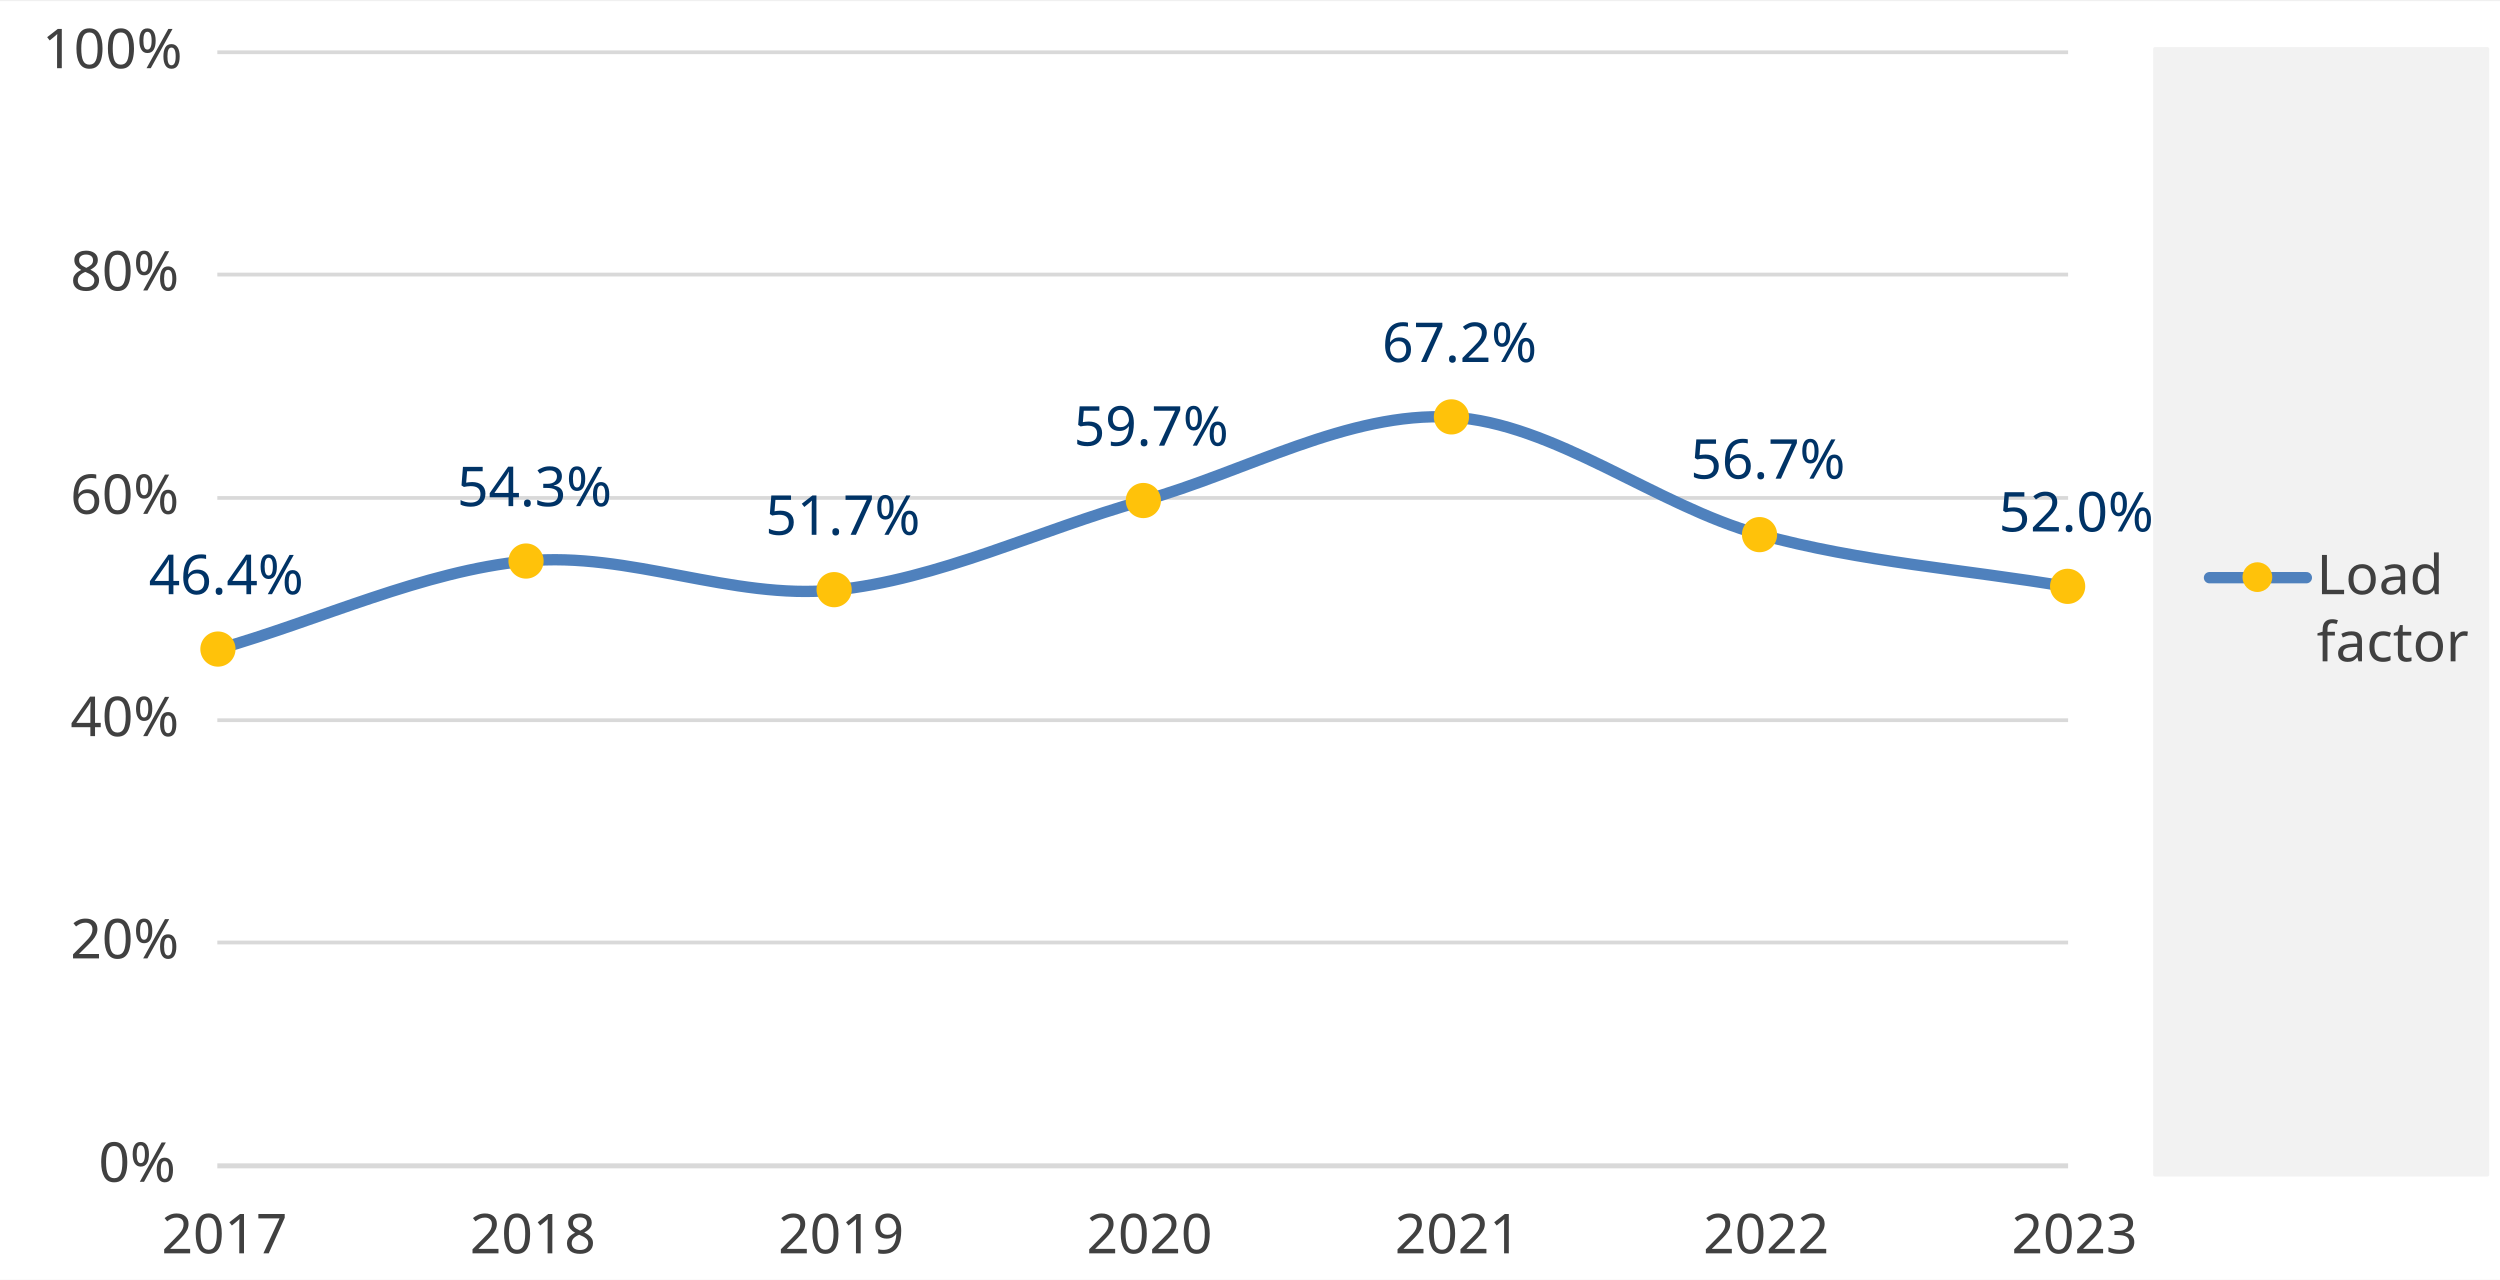
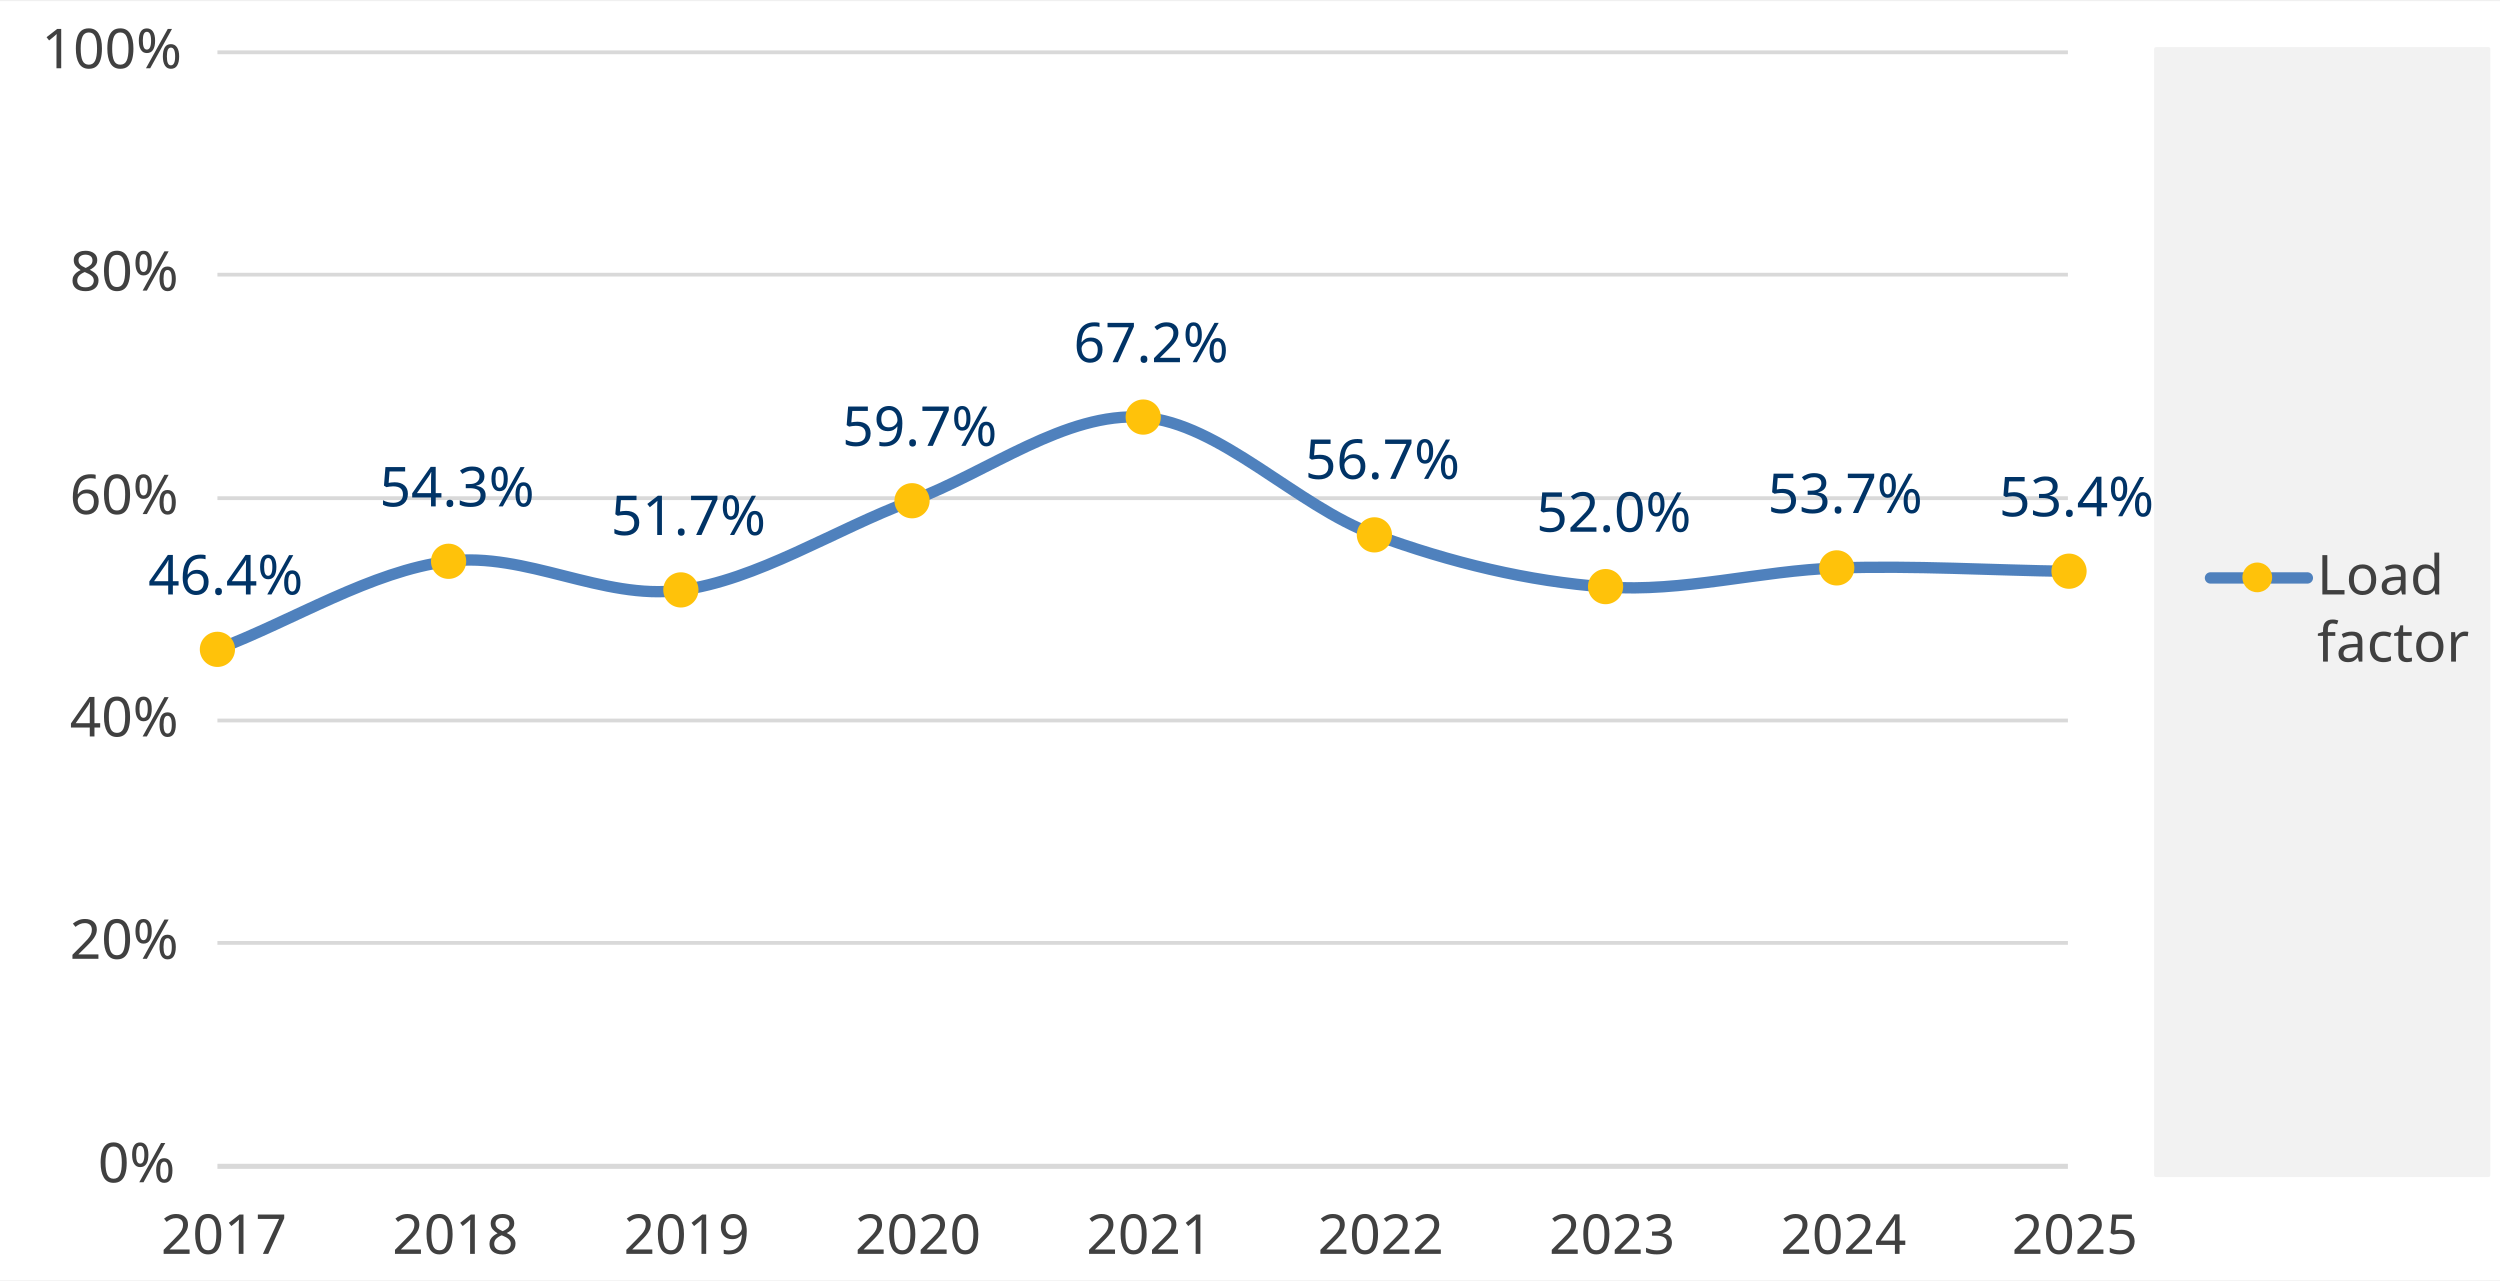
- <svg xmlns="http://www.w3.org/2000/svg" width="2272" height="1163" xml:space="preserve" overflow="hidden">
+ <svg xmlns="http://www.w3.org/2000/svg" width="2271" height="1163" xml:space="preserve" overflow="hidden">
  <defs>
    <clipPath id="clip0">
-       <rect x="673" y="50" width="2272" height="1163" />
+       <rect x="677" y="50" width="2271" height="1163" />
    </clipPath>
  </defs>
-   <g clip-path="url(#clip0)" transform="translate(-673 -50)">
-     <rect x="673" y="51" width="2272" height="1162" fill="#FFFFFF" />
+   <g clip-path="url(#clip0)" transform="translate(-677 -50)">
+     <rect x="677" y="51" width="2271" height="1162" fill="#FFFFFF" />
    <g>
-       <path d="M870.5 906.53 2552.5 906.53M870.5 704.523 2552.5 704.523M870.5 502.517 2552.5 502.517M870.5 299.51 2552.5 299.51M870.5 97.5 2552.5 97.5" stroke="#D9D9D9" stroke-width="3.438" stroke-linejoin="round" stroke-miterlimit="10" fill="none" />
+       <path d="M874.5 906.53 2555.5 906.53M874.5 704.523 2555.5 704.523M874.5 502.517 2555.5 502.517M874.5 299.51 2555.5 299.51M874.5 97.5 2555.5 97.5" stroke="#D9D9D9" stroke-width="3.438" stroke-linejoin="round" stroke-miterlimit="10" fill="none" />
    </g>
    <g>
-       <path d="M870.5 1109.5 2552.5 1109.5" stroke="#D9D9D9" stroke-width="4.583" stroke-linejoin="round" stroke-miterlimit="10" fill="none" fill-rule="evenodd" />
+       <path d="M874.5 1109.5 2555.5 1109.5" stroke="#D9D9D9" stroke-width="4.583" stroke-linejoin="round" stroke-miterlimit="10" fill="none" fill-rule="evenodd" />
    </g>
    <g>
-       <path d="M871 640C964.389 613.296 1057.78 568.845 1151.17 559.887 1244.56 550.93 1337.94 595.38 1431.33 586.253 1524.72 577.127 1618.11 531.324 1711.5 505.127 1804.89 478.929 1898.28 424 1991.67 429.07 2085.06 434.14 2178.44 509.859 2271.83 535.549 2365.22 561.239 2458.61 567.324 2552 583.211" stroke="#4F81BD" stroke-width="10.312" stroke-linecap="round" stroke-linejoin="round" stroke-miterlimit="10" fill="none" />
+       <path d="M874 640C944.083 613.296 1014.17 568.845 1084.25 559.887 1154.33 550.93 1224.42 595.38 1294.5 586.253 1364.58 577.127 1434.67 531.324 1504.75 505.127 1574.83 478.929 1644.92 424 1715 429.07 1785.08 434.14 1855.17 509.859 1925.25 535.549 1995.33 561.239 2065.42 578.141 2135.5 583.211 2205.58 588.282 2275.67 568.338 2345.75 565.972 2415.83 563.606 2485.92 568 2556 569.014" stroke="#4F81BD" stroke-width="10.312" stroke-linecap="round" stroke-linejoin="round" stroke-miterlimit="10" fill="none" />
    </g>
    <g>
-       <path d="M887.062 639.875C887.062 648.711 879.899 655.875 871.062 655.875 862.226 655.875 855.063 648.711 855.063 639.875 855.063 631.038 862.226 623.875 871.062 623.875 879.899 623.875 887.062 631.038 887.062 639.875Z" fill="#FFC20A" />
-       <path d="M1167.06 559.875C1167.06 568.712 1159.9 575.875 1151.06 575.875 1142.23 575.875 1135.06 568.712 1135.06 559.875 1135.06 551.039 1142.23 543.875 1151.06 543.875 1159.9 543.875 1167.06 551.039 1167.06 559.875Z" fill="#FFC20A" />
-       <path d="M1447.06 585.875C1447.06 594.711 1439.9 601.875 1431.06 601.875 1422.23 601.875 1415.06 594.711 1415.06 585.875 1415.06 577.038 1422.23 569.875 1431.06 569.875 1439.9 569.875 1447.06 577.038 1447.06 585.875Z" fill="#FFC20A" />
-       <path d="M1728.06 504.875C1728.06 513.712 1720.9 520.875 1712.06 520.875 1703.23 520.875 1696.06 513.712 1696.06 504.875 1696.06 496.039 1703.23 488.875 1712.06 488.875 1720.9 488.875 1728.06 496.039 1728.06 504.875Z" fill="#FFC20A" />
-       <path d="M2008.06 428.875C2008.06 437.712 2000.9 444.875 1992.06 444.875 1983.23 444.875 1976.06 437.712 1976.06 428.875 1976.06 420.039 1983.23 412.875 1992.06 412.875 2000.9 412.875 2008.06 420.039 2008.06 428.875Z" fill="#FFC20A" />
-       <path d="M2288.06 535.875C2288.06 544.711 2280.9 551.875 2272.06 551.875 2263.23 551.875 2256.06 544.711 2256.06 535.875 2256.06 527.039 2263.23 519.875 2272.06 519.875 2280.9 519.875 2288.06 527.039 2288.06 535.875Z" fill="#FFC20A" />
-       <path d="M2568.06 582.875C2568.06 591.712 2560.9 598.875 2552.06 598.875 2543.23 598.875 2536.06 591.712 2536.06 582.875 2536.06 574.039 2543.23 566.875 2552.06 566.875 2560.9 566.875 2568.06 574.039 2568.06 582.875Z" fill="#FFC20A" />
+       <path d="M890.5 639.875C890.5 648.711 883.336 655.875 874.5 655.875 865.664 655.875 858.5 648.711 858.5 639.875 858.5 631.038 865.664 623.875 874.5 623.875 883.336 623.875 890.5 631.038 890.5 639.875Z" fill="#FFC20A" />
+       <path d="M1100.5 559.875C1100.5 568.712 1093.34 575.875 1084.5 575.875 1075.66 575.875 1068.5 568.712 1068.5 559.875 1068.5 551.039 1075.66 543.875 1084.5 543.875 1093.34 543.875 1100.5 551.039 1100.5 559.875Z" fill="#FFC20A" />
+       <path d="M1311.5 585.875C1311.5 594.711 1304.34 601.875 1295.5 601.875 1286.66 601.875 1279.5 594.711 1279.5 585.875 1279.5 577.038 1286.66 569.875 1295.5 569.875 1304.34 569.875 1311.5 577.038 1311.5 585.875Z" fill="#FFC20A" />
+       <path d="M1521.5 504.875C1521.5 513.712 1514.34 520.875 1505.5 520.875 1496.66 520.875 1489.5 513.712 1489.5 504.875 1489.5 496.039 1496.66 488.875 1505.5 488.875 1514.34 488.875 1521.5 496.039 1521.5 504.875Z" fill="#FFC20A" />
+       <path d="M1731.5 428.875C1731.5 437.712 1724.34 444.875 1715.5 444.875 1706.66 444.875 1699.5 437.712 1699.5 428.875 1699.5 420.039 1706.66 412.875 1715.5 412.875 1724.34 412.875 1731.5 420.039 1731.5 428.875Z" fill="#FFC20A" />
+       <path d="M1941.5 535.875C1941.5 544.711 1934.34 551.875 1925.5 551.875 1916.66 551.875 1909.5 544.711 1909.5 535.875 1909.5 527.039 1916.66 519.875 1925.5 519.875 1934.34 519.875 1941.5 527.039 1941.5 535.875Z" fill="#FFC20A" />
+       <path d="M2151.5 582.875C2151.5 591.712 2144.34 598.875 2135.5 598.875 2126.66 598.875 2119.5 591.712 2119.5 582.875 2119.5 574.039 2126.66 566.875 2135.5 566.875 2144.34 566.875 2151.5 574.039 2151.5 582.875Z" fill="#FFC20A" />
+       <path d="M2361.5 565.875C2361.5 574.711 2354.34 581.875 2345.5 581.875 2336.66 581.875 2329.5 574.711 2329.5 565.875 2329.5 557.038 2336.66 549.875 2345.5 549.875 2354.34 549.875 2361.5 557.038 2361.5 565.875Z" fill="#FFC20A" />
+       <path d="M2572.5 568.875C2572.5 577.711 2565.34 584.875 2556.5 584.875 2547.66 584.875 2540.5 577.711 2540.5 568.875 2540.5 560.039 2547.66 552.875 2556.5 552.875 2565.34 552.875 2572.5 560.039 2572.5 568.875Z" fill="#FFC20A" />
    </g>
    <g>
-       <text fill="#003366" font-family="Calibri,Calibri_MSFontService,sans-serif" font-weight="400" font-size="50" transform="matrix(1 0 0 1 808.185 590)">46.4%</text>
+       <text fill="#003366" font-family="Calibri,Calibri_MSFontService,sans-serif" font-weight="400" font-size="50" transform="matrix(1 0 0 1 811.623 590)">46.4%</text>
    </g>
    <g>
-       <text fill="#003366" font-family="Calibri,Calibri_MSFontService,sans-serif" font-weight="400" font-size="50" transform="matrix(1 0 0 1 1088.4 510)">54.3%</text>
+       <text fill="#003366" font-family="Calibri,Calibri_MSFontService,sans-serif" font-weight="400" font-size="50" transform="matrix(1 0 0 1 1021.79 510)">54.3%</text>
    </g>
    <g>
-       <text fill="#003366" font-family="Calibri,Calibri_MSFontService,sans-serif" font-weight="400" font-size="50" transform="matrix(1 0 0 1 1368.62 536)">51.7%</text>
+       <text fill="#003366" font-family="Calibri,Calibri_MSFontService,sans-serif" font-weight="400" font-size="50" transform="matrix(1 0 0 1 1231.95 536)">51.7%</text>
    </g>
    <g>
-       <text fill="#003366" font-family="Calibri,Calibri_MSFontService,sans-serif" font-weight="400" font-size="50" transform="matrix(1 0 0 1 1648.84 455)">59.7%</text>
+       <text fill="#003366" font-family="Calibri,Calibri_MSFontService,sans-serif" font-weight="400" font-size="50" transform="matrix(1 0 0 1 1442.11 455)">59.7%</text>
    </g>
    <g>
-       <text fill="#003366" font-family="Calibri,Calibri_MSFontService,sans-serif" font-weight="400" font-size="50" transform="matrix(1 0 0 1 1929.06 379)">67.2%</text>
+       <text fill="#003366" font-family="Calibri,Calibri_MSFontService,sans-serif" font-weight="400" font-size="50" transform="matrix(1 0 0 1 1652.28 379)">67.2%</text>
    </g>
    <g>
-       <text fill="#003366" font-family="Calibri,Calibri_MSFontService,sans-serif" font-weight="400" font-size="50" transform="matrix(1 0 0 1 2209.27 485)">56.7%</text>
+       <text fill="#003366" font-family="Calibri,Calibri_MSFontService,sans-serif" font-weight="400" font-size="50" transform="matrix(1 0 0 1 1862.44 485)">56.7%</text>
    </g>
    <g>
-       <text fill="#003366" font-family="Calibri,Calibri_MSFontService,sans-serif" font-weight="400" font-size="50" transform="matrix(1 0 0 1 2489.49 533)">52.0%</text>
+       <text fill="#003366" font-family="Calibri,Calibri_MSFontService,sans-serif" font-weight="400" font-size="50" transform="matrix(1 0 0 1 2072.6 533)">52.0%</text>
    </g>
    <g>
-       <text fill="#404040" font-family="Calibri,Calibri_MSFontService,sans-serif" font-weight="400" font-size="50" transform="matrix(1 0 0 1 762.516 1124)">0%</text>
+       <text fill="#003366" font-family="Calibri,Calibri_MSFontService,sans-serif" font-weight="400" font-size="50" transform="matrix(1 0 0 1 2282.77 516)">53.7%</text>
    </g>
    <g>
-       <text fill="#404040" font-family="Calibri,Calibri_MSFontService,sans-serif" font-weight="400" font-size="50" transform="matrix(1 0 0 1 736.964 921)">20%</text>
+       <text fill="#003366" font-family="Calibri,Calibri_MSFontService,sans-serif" font-weight="400" font-size="50" transform="matrix(1 0 0 1 2492.93 519)">53.4%</text>
    </g>
    <g>
-       <text fill="#404040" font-family="Calibri,Calibri_MSFontService,sans-serif" font-weight="400" font-size="50" transform="matrix(1 0 0 1 736.964 719)">40%</text>
+       <text fill="#404040" font-family="Calibri,Calibri_MSFontService,sans-serif" font-weight="400" font-size="50" transform="matrix(1 0 0 1 765.953 1124)">0%</text>
    </g>
    <g>
-       <text fill="#404040" font-family="Calibri,Calibri_MSFontService,sans-serif" font-weight="400" font-size="50" transform="matrix(1 0 0 1 736.964 517)">60%</text>
+       <text fill="#404040" font-family="Calibri,Calibri_MSFontService,sans-serif" font-weight="400" font-size="50" transform="matrix(1 0 0 1 740.401 921)">20%</text>
    </g>
    <g>
-       <text fill="#404040" font-family="Calibri,Calibri_MSFontService,sans-serif" font-weight="400" font-size="50" transform="matrix(1 0 0 1 736.964 314)">80%</text>
+       <text fill="#404040" font-family="Calibri,Calibri_MSFontService,sans-serif" font-weight="400" font-size="50" transform="matrix(1 0 0 1 740.401 719)">40%</text>
    </g>
    <g>
-       <text fill="#404040" font-family="Calibri,Calibri_MSFontService,sans-serif" font-weight="400" font-size="50" transform="matrix(1 0 0 1 711.411 112)">100%</text>
+       <text fill="#404040" font-family="Calibri,Calibri_MSFontService,sans-serif" font-weight="400" font-size="50" transform="matrix(1 0 0 1 740.401 517)">60%</text>
    </g>
    <g>
-       <text fill="#404040" font-family="Calibri,Calibri_MSFontService,sans-serif" font-weight="400" font-size="50" transform="matrix(1 0 0 1 819.792 1189)">2017</text>
+       <text fill="#404040" font-family="Calibri,Calibri_MSFontService,sans-serif" font-weight="400" font-size="50" transform="matrix(1 0 0 1 740.401 314)">80%</text>
    </g>
    <g>
-       <text fill="#404040" font-family="Calibri,Calibri_MSFontService,sans-serif" font-weight="400" font-size="50" transform="matrix(1 0 0 1 1100.01 1189)">2018</text>
+       <text fill="#404040" font-family="Calibri,Calibri_MSFontService,sans-serif" font-weight="400" font-size="50" transform="matrix(1 0 0 1 714.849 112)">100%</text>
    </g>
    <g>
-       <text fill="#404040" font-family="Calibri,Calibri_MSFontService,sans-serif" font-weight="400" font-size="50" transform="matrix(1 0 0 1 1380.23 1189)">2019</text>
+       <text fill="#404040" font-family="Calibri,Calibri_MSFontService,sans-serif" font-weight="400" font-size="50" transform="matrix(1 0 0 1 823.23 1189)">2017</text>
    </g>
    <g>
-       <text fill="#404040" font-family="Calibri,Calibri_MSFontService,sans-serif" font-weight="400" font-size="50" transform="matrix(1 0 0 1 1660.45 1189)">2020</text>
+       <text fill="#404040" font-family="Calibri,Calibri_MSFontService,sans-serif" font-weight="400" font-size="50" transform="matrix(1 0 0 1 1033.39 1189)">2018</text>
    </g>
    <g>
-       <text fill="#404040" font-family="Calibri,Calibri_MSFontService,sans-serif" font-weight="400" font-size="50" transform="matrix(1 0 0 1 1940.66 1189)">2021</text>
+       <text fill="#404040" font-family="Calibri,Calibri_MSFontService,sans-serif" font-weight="400" font-size="50" transform="matrix(1 0 0 1 1243.56 1189)">2019</text>
    </g>
    <g>
-       <text fill="#404040" font-family="Calibri,Calibri_MSFontService,sans-serif" font-weight="400" font-size="50" transform="matrix(1 0 0 1 2220.88 1189)">2022</text>
+       <text fill="#404040" font-family="Calibri,Calibri_MSFontService,sans-serif" font-weight="400" font-size="50" transform="matrix(1 0 0 1 1453.72 1189)">2020</text>
    </g>
    <g>
-       <text fill="#404040" font-family="Calibri,Calibri_MSFontService,sans-serif" font-weight="400" font-size="50" transform="matrix(1 0 0 1 2501.1 1189)">2023</text>
+       <text fill="#404040" font-family="Calibri,Calibri_MSFontService,sans-serif" font-weight="400" font-size="50" transform="matrix(1 0 0 1 1663.88 1189)">2021</text>
    </g>
    <g>
-       <rect x="2631.5" y="94.5" width="302" height="1023" stroke="#F2F2F2" stroke-width="3.438" stroke-linejoin="round" stroke-miterlimit="10" fill="#F2F2F2" />
+       <text fill="#404040" font-family="Calibri,Calibri_MSFontService,sans-serif" font-weight="400" font-size="50" transform="matrix(1 0 0 1 1874.05 1189)">2022</text>
    </g>
    <g>
-       <path d="M2681 575 2769 575" stroke="#4F81BD" stroke-width="10.312" stroke-linecap="round" stroke-linejoin="round" stroke-miterlimit="10" fill="none" fill-rule="evenodd" />
+       <text fill="#404040" font-family="Calibri,Calibri_MSFontService,sans-serif" font-weight="400" font-size="50" transform="matrix(1 0 0 1 2084.21 1189)">2023</text>
    </g>
    <g>
-       <path d="M2738 574.5C2738 581.956 2731.96 588 2724.5 588 2717.04 588 2711 581.956 2711 574.5 2711 567.044 2717.04 561 2724.5 561 2731.96 561 2738 567.044 2738 574.5Z" fill="#FFC20A" />
+       <text fill="#404040" font-family="Calibri,Calibri_MSFontService,sans-serif" font-weight="400" font-size="50" transform="matrix(1 0 0 1 2294.37 1189)">2024</text>
    </g>
    <g>
-       <text fill="#404040" font-family="Calibri,Calibri_MSFontService,sans-serif" font-weight="400" font-size="50" transform="matrix(1 0 0 1 2778.36 590)">Load</text>
+       <text fill="#404040" font-family="Calibri,Calibri_MSFontService,sans-serif" font-weight="400" font-size="50" transform="matrix(1 0 0 1 2504.54 1189)">2025</text>
    </g>
    <g>
-       <text fill="#404040" font-family="Calibri,Calibri_MSFontService,sans-serif" font-weight="400" font-size="50" transform="matrix(1 0 0 1 2778.36 651)">factor</text>
+       <rect x="2635.5" y="94.5" width="302" height="1023" stroke="#F2F2F2" stroke-width="3.438" stroke-linejoin="round" stroke-miterlimit="10" fill="#F2F2F2" />
+     </g>
+     <g>
+       <path d="M2685 575 2773 575" stroke="#4F81BD" stroke-width="10.312" stroke-linecap="round" stroke-linejoin="round" stroke-miterlimit="10" fill="none" fill-rule="evenodd" />
+     </g>
+     <g>
+       <path d="M2741 574.5C2741 581.956 2734.96 588 2727.5 588 2720.04 588 2714 581.956 2714 574.5 2714 567.044 2720.04 561 2727.5 561 2734.96 561 2741 567.044 2741 574.5Z" fill="#FFC20A" />
+     </g>
+     <g>
+       <text fill="#404040" font-family="Calibri,Calibri_MSFontService,sans-serif" font-weight="400" font-size="50" transform="matrix(1 0 0 1 2781.79 590)">Load</text>
+     </g>
+     <g>
+       <text fill="#404040" font-family="Calibri,Calibri_MSFontService,sans-serif" font-weight="400" font-size="50" transform="matrix(1 0 0 1 2781.79 651)">factor</text>
    </g>
  </g>
</svg>
